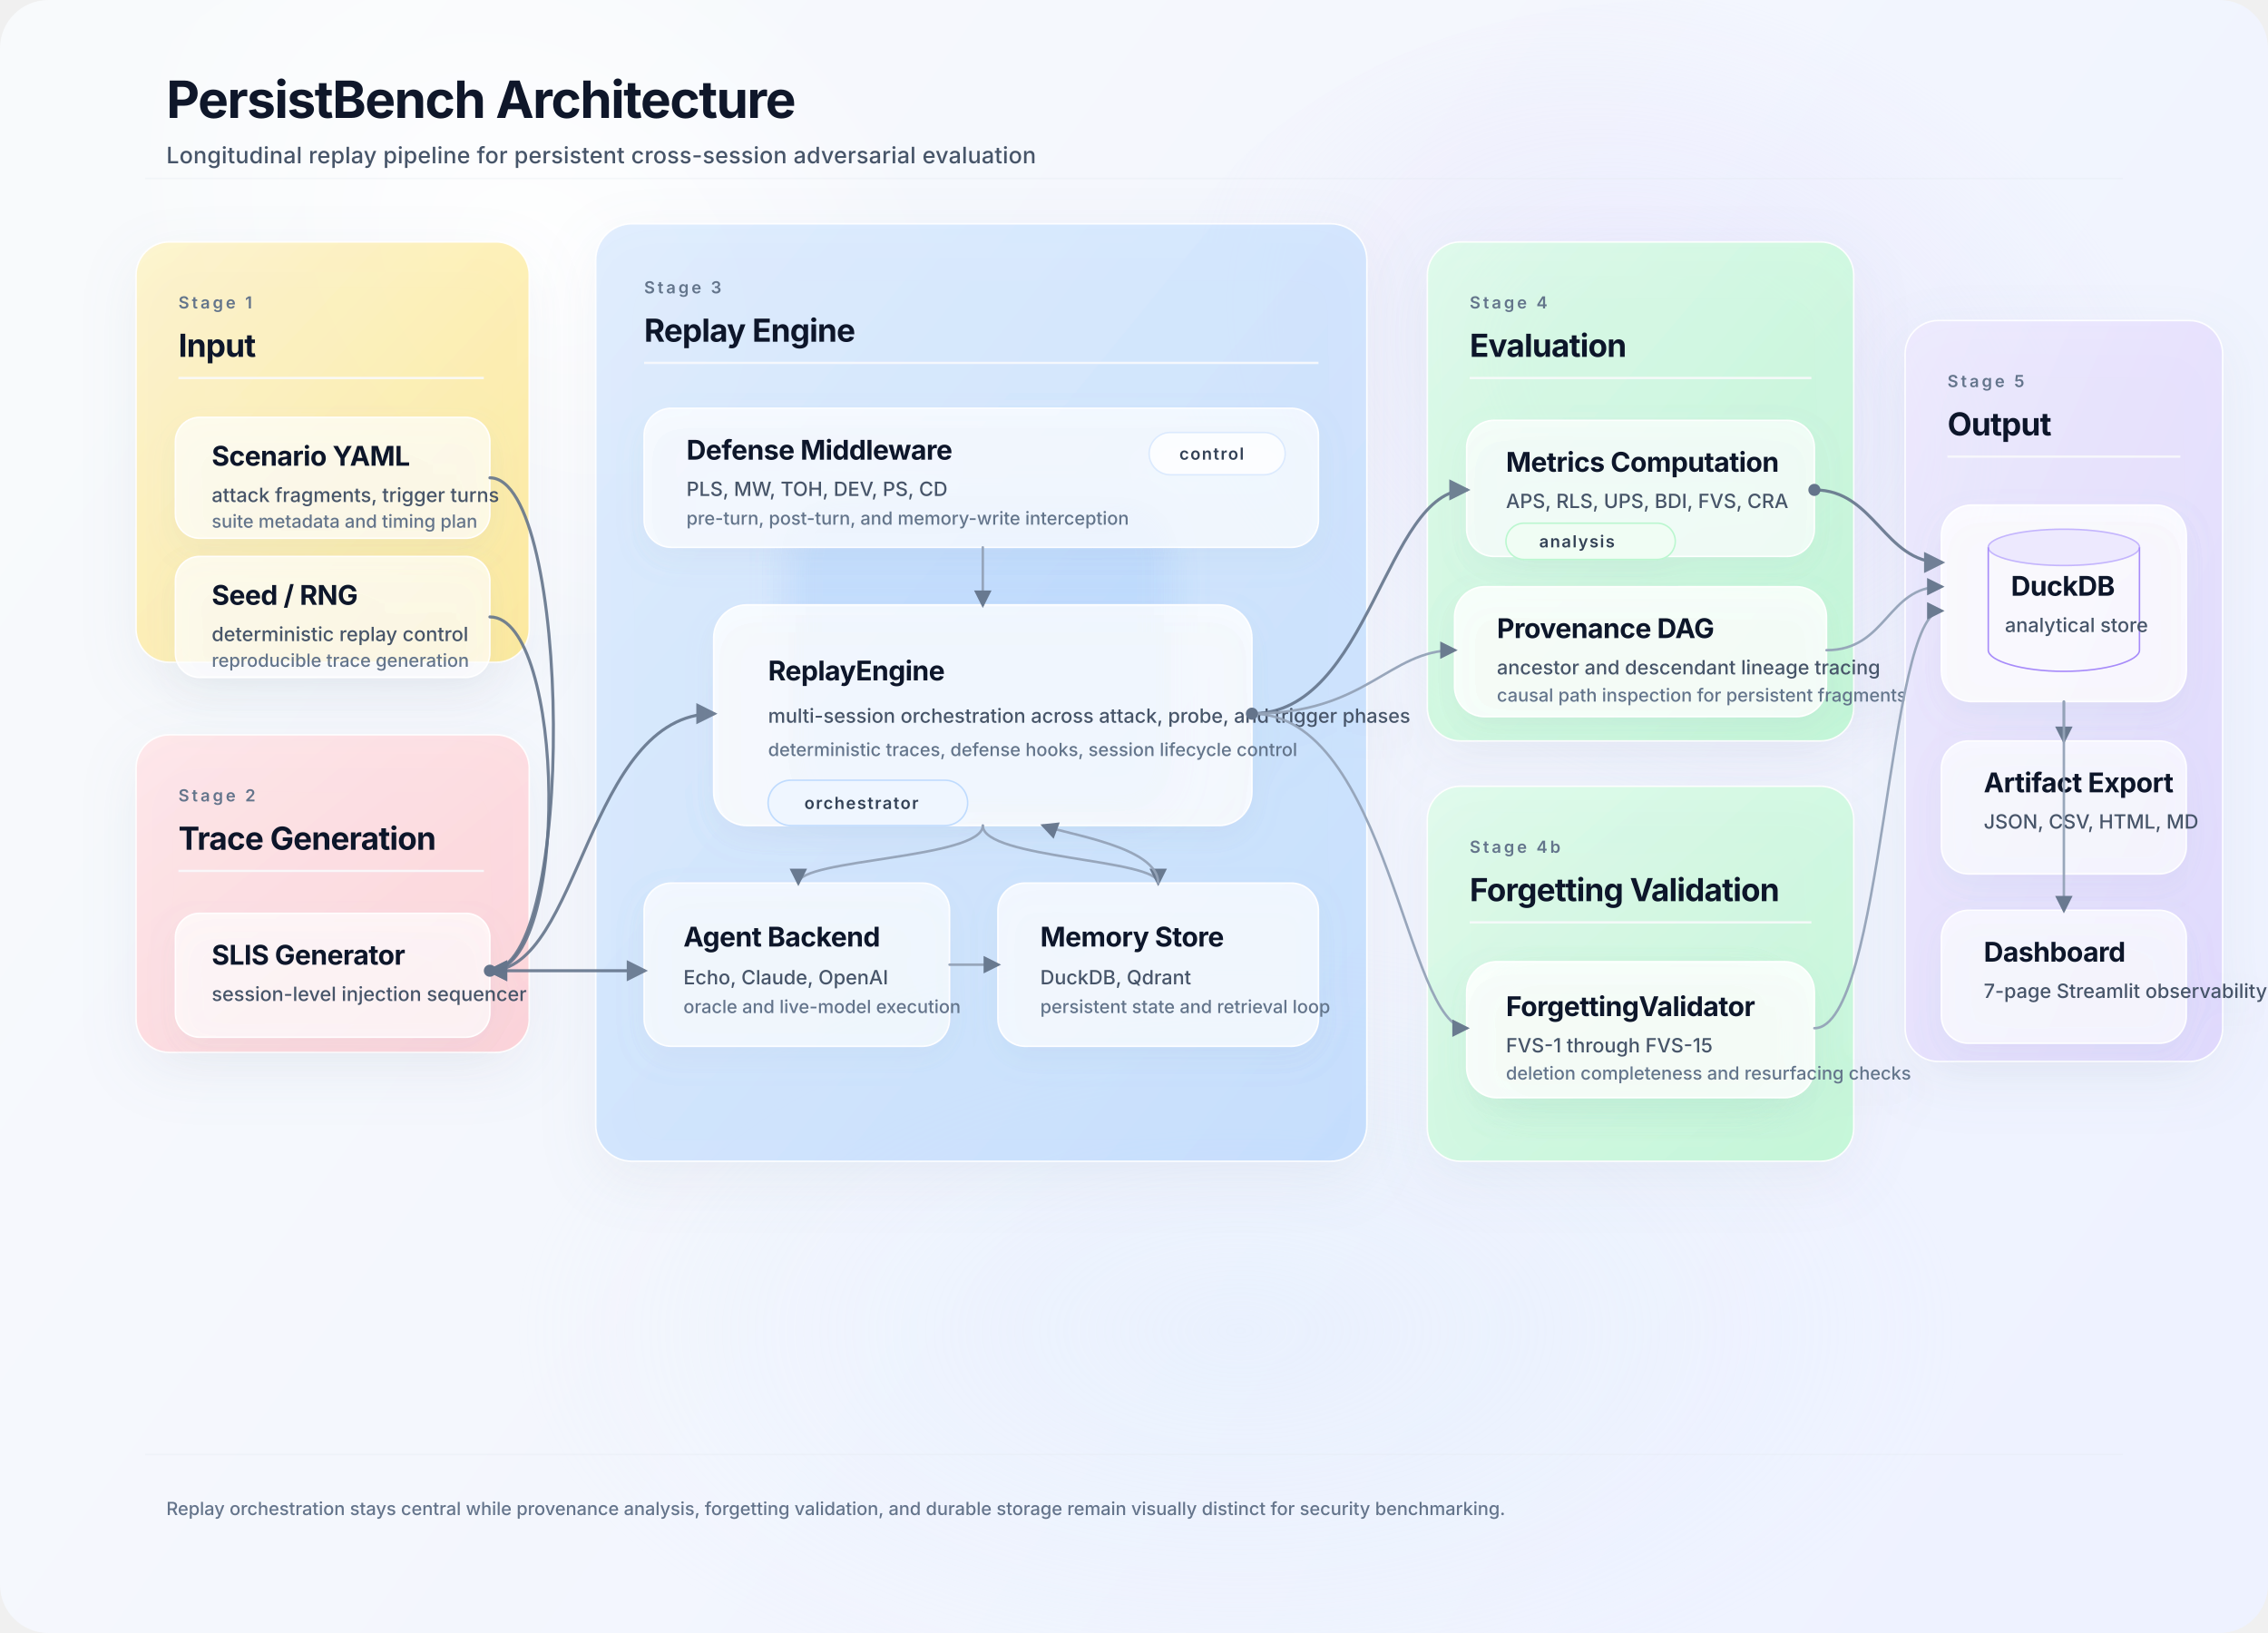
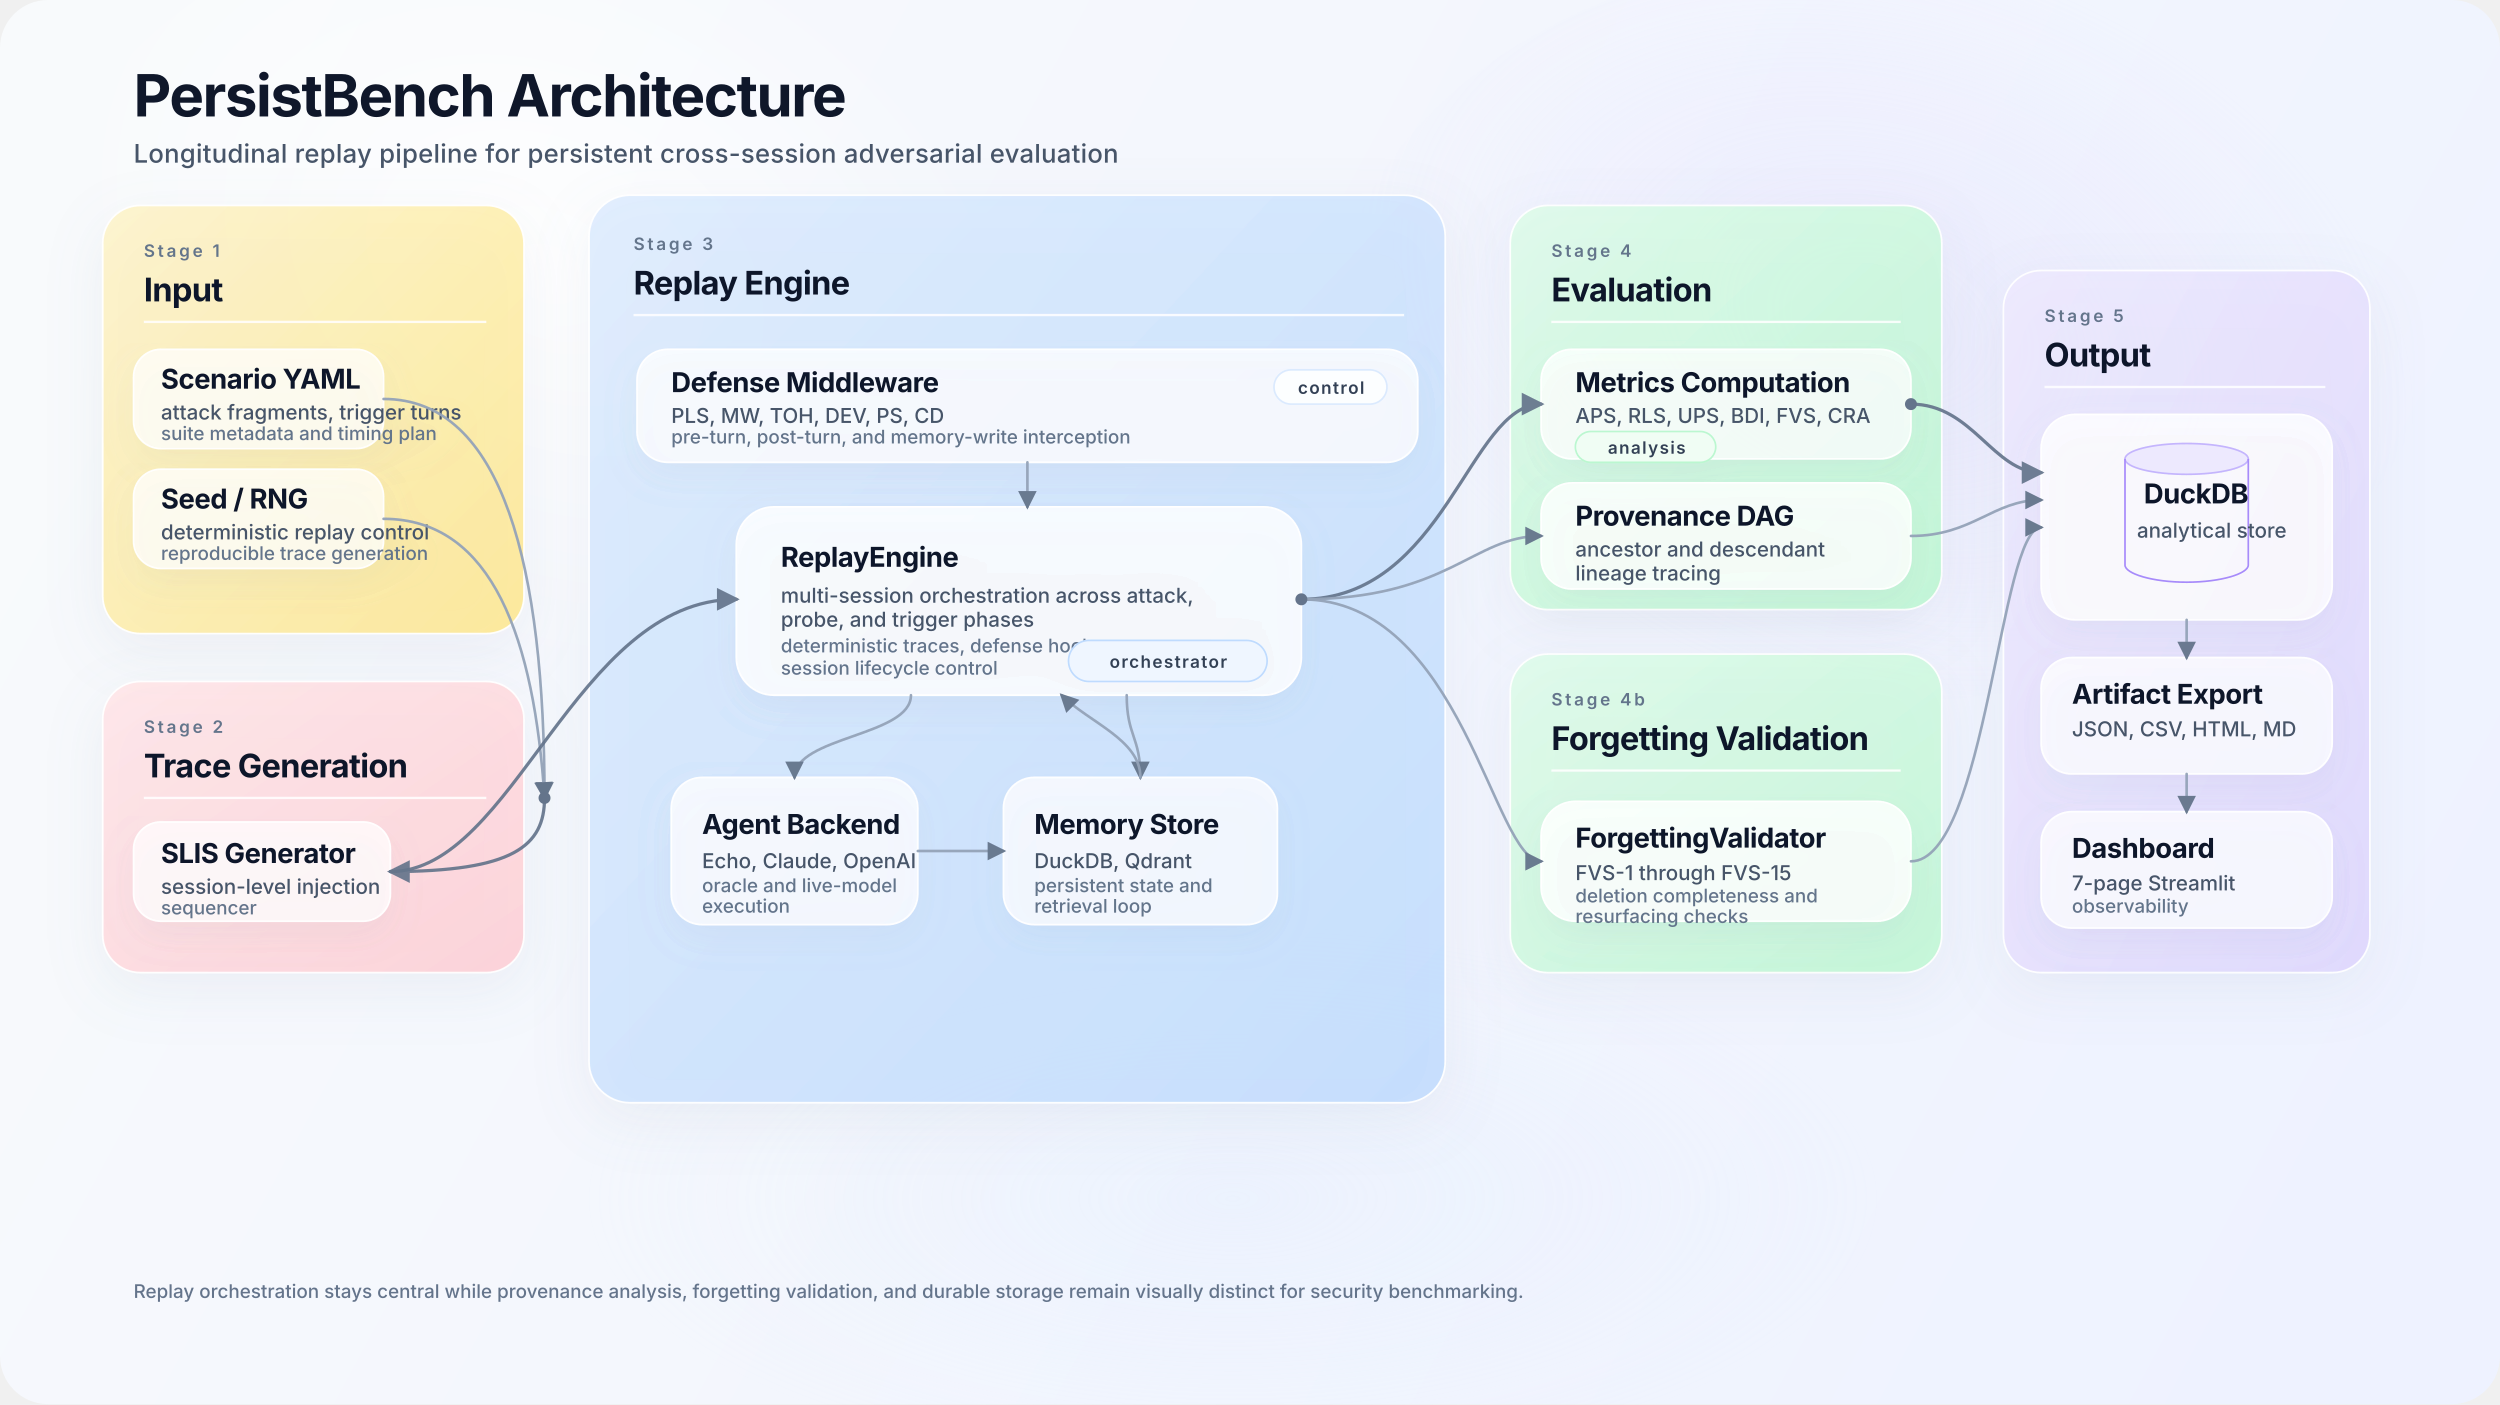
- <svg xmlns="http://www.w3.org/2000/svg" width="1500" height="1080" viewBox="0 0 1500 1080" fill="none" role="img" aria-labelledby="title desc">
+ <svg xmlns="http://www.w3.org/2000/svg" width="1460" height="820" viewBox="0 0 1460 820" fill="none" role="img" aria-labelledby="title desc">
  <defs>
-     <linearGradient id="bg" x1="120" y1="80" x2="1380" y2="980" gradientUnits="userSpaceOnUse">
+     <linearGradient id="bg" x1="80" y1="60" x2="1380" y2="760" gradientUnits="userSpaceOnUse">
      <stop offset="0" stop-color="#f8fafc" />
      <stop offset="1" stop-color="#eef2ff" />
    </linearGradient>
-     <radialGradient id="blobA" cx="0" cy="0" r="1" gradientUnits="userSpaceOnUse" gradientTransform="translate(360 180) rotate(45) scale(320 240)">
-       <stop offset="0" stop-color="#ffffff" stop-opacity="0.95" />
+     <radialGradient id="glowA" cx="0" cy="0" r="1" gradientUnits="userSpaceOnUse" gradientTransform="translate(320 160) rotate(28) scale(300 220)">
+       <stop offset="0" stop-color="#ffffff" stop-opacity="0.9" />
      <stop offset="1" stop-color="#ffffff" stop-opacity="0" />
    </radialGradient>
-     <radialGradient id="blobB" cx="0" cy="0" r="1" gradientUnits="userSpaceOnUse" gradientTransform="translate(1110 260) rotate(25) scale(360 260)">
-       <stop offset="0" stop-color="#ddd6fe" stop-opacity="0.4" />
+     <radialGradient id="glowB" cx="0" cy="0" r="1" gradientUnits="userSpaceOnUse" gradientTransform="translate(1100 190) rotate(18) scale(320 220)">
+       <stop offset="0" stop-color="#ddd6fe" stop-opacity="0.32" />
      <stop offset="1" stop-color="#ddd6fe" stop-opacity="0" />
    </radialGradient>
-     <radialGradient id="blobC" cx="0" cy="0" r="1" gradientUnits="userSpaceOnUse" gradientTransform="translate(820 880) rotate(90) scale(260 480)">
-       <stop offset="0" stop-color="#dbeafe" stop-opacity="0.35" />
+     <radialGradient id="glowC" cx="0" cy="0" r="1" gradientUnits="userSpaceOnUse" gradientTransform="translate(720 700) rotate(90) scale(160 380)">
+       <stop offset="0" stop-color="#dbeafe" stop-opacity="0.26" />
      <stop offset="1" stop-color="#dbeafe" stop-opacity="0" />
    </radialGradient>
    <linearGradient id="inputPanel" x1="0" y1="0" x2="1" y2="1">
      <stop offset="0" stop-color="#fef3c7" />
      <stop offset="1" stop-color="#fde68a" />
    </linearGradient>
    <linearGradient id="tracePanel" x1="0" y1="0" x2="1" y2="1">
      <stop offset="0" stop-color="#ffe4e6" />
      <stop offset="1" stop-color="#fecdd3" />
    </linearGradient>
    <linearGradient id="replayPanel" x1="0" y1="0" x2="1" y2="1">
      <stop offset="0" stop-color="#dbeafe" />
      <stop offset="1" stop-color="#bfdbfe" />
    </linearGradient>
    <linearGradient id="evalPanel" x1="0" y1="0" x2="1" y2="1">
      <stop offset="0" stop-color="#dcfce7" />
      <stop offset="1" stop-color="#bbf7d0" />
    </linearGradient>
    <linearGradient id="outputPanel" x1="0" y1="0" x2="1" y2="1">
      <stop offset="0" stop-color="#ede9fe" />
      <stop offset="1" stop-color="#ddd6fe" />
    </linearGradient>
-     <filter id="panelShadow" x="-20%" y="-20%" width="140%" height="160%">
-       <feDropShadow dx="0" dy="12" stdDeviation="18" flood-color="#94a3b8" flood-opacity="0.14" />
+     <filter id="panelShadow" x="-20%" y="-20%" width="140%" height="180%">
+       <feDropShadow dx="0" dy="10" stdDeviation="16" flood-color="#94a3b8" flood-opacity="0.14" />
    </filter>
    <filter id="cardShadow" x="-20%" y="-20%" width="140%" height="180%">
-       <feDropShadow dx="0" dy="8" stdDeviation="10" flood-color="#94a3b8" flood-opacity="0.12" />
+       <feDropShadow dx="0" dy="8" stdDeviation="10" flood-color="#94a3b8" flood-opacity="0.11" />
    </filter>
-     <filter id="softBlur" x="-20%" y="-20%" width="140%" height="140%">
-       <feGaussianBlur stdDeviation="12" />
-     </filter>
-     <marker id="arrow" viewBox="0 0 10 10" refX="8.2" refY="5" markerWidth="7" markerHeight="7" orient="auto-start-reverse">
+     <marker id="arrow" viewBox="0 0 10 10" refX="8.5" refY="5" markerWidth="7" markerHeight="7" orient="auto-start-reverse">
      <path d="M0 0L10 5L0 10V0Z" fill="#64748b" />
    </marker>
    <style>
      .title { font: 700 34px 'Inter', 'IBM Plex Sans', 'Segoe UI', sans-serif; fill: #0f172a; letter-spacing: -0.025em; }
      .subtitle { font: 500 15px 'Inter', 'IBM Plex Sans', 'Segoe UI', sans-serif; fill: #475569; letter-spacing: 0.01em; }
-       .section { font: 650 21px 'Inter', 'IBM Plex Sans', 'Segoe UI', sans-serif; fill: #0f172a; letter-spacing: -0.02em; }
-       .sectionMeta { font: 600 11px 'Inter', 'IBM Plex Sans', 'Segoe UI', sans-serif; fill: #64748b; letter-spacing: 0.16em; text-transform: uppercase; }
-       .nodeTitle { font: 650 18px 'Inter', 'IBM Plex Sans', 'Segoe UI', sans-serif; fill: #0f172a; letter-spacing: -0.015em; }
-       .nodeMeta { font: 500 13px 'Inter', 'IBM Plex Sans', 'Segoe UI', sans-serif; fill: #475569; }
-       .smallMeta { font: 500 12px 'Inter', 'IBM Plex Sans', 'Segoe UI', sans-serif; fill: #64748b; }
-       .chip { font: 600 11px 'Inter', 'IBM Plex Sans', 'Segoe UI', sans-serif; fill: #334155; letter-spacing: 0.08em; text-transform: uppercase; }
-       .connector { stroke: #64748b; stroke-width: 2; fill: none; stroke-linecap: round; stroke-linejoin: round; marker-end: url(#arrow); opacity: 0.9; }
-       .connectorSoft { stroke: #94a3b8; stroke-width: 1.65; fill: none; stroke-linecap: round; stroke-linejoin: round; marker-end: url(#arrow); opacity: 0.95; }
+       .section { font: 650 19px 'Inter', 'IBM Plex Sans', 'Segoe UI', sans-serif; fill: #0f172a; letter-spacing: -0.02em; }
+       .sectionMeta { font: 600 10px 'Inter', 'IBM Plex Sans', 'Segoe UI', sans-serif; fill: #64748b; letter-spacing: 0.16em; text-transform: uppercase; }
+       .nodeTitle { font: 650 16px 'Inter', 'IBM Plex Sans', 'Segoe UI', sans-serif; fill: #0f172a; letter-spacing: -0.015em; }
+       .nodeMeta { font: 500 12px 'Inter', 'IBM Plex Sans', 'Segoe UI', sans-serif; fill: #475569; }
+       .smallMeta { font: 500 11px 'Inter', 'IBM Plex Sans', 'Segoe UI', sans-serif; fill: #64748b; }
+       .chip { font: 600 10px 'Inter', 'IBM Plex Sans', 'Segoe UI', sans-serif; fill: #334155; letter-spacing: 0.08em; text-transform: uppercase; }
+       .connector { stroke: #64748b; stroke-width: 1.9; fill: none; stroke-linecap: round; stroke-linejoin: round; marker-end: url(#arrow); opacity: 0.92; }
+       .connectorSoft { stroke: #94a3b8; stroke-width: 1.55; fill: none; stroke-linecap: round; stroke-linejoin: round; marker-end: url(#arrow); opacity: 0.95; }
+       .mutedLine { stroke: #ffffff; stroke-opacity: 0.85; stroke-width: 1.35; }
    </style>
  </defs>
-   <rect width="1500" height="1080" rx="32" fill="url(#bg)" />
-   <ellipse cx="360" cy="180" rx="320" ry="240" fill="url(#blobA)" />
-   <ellipse cx="1110" cy="260" rx="360" ry="260" fill="url(#blobB)" />
-   <ellipse cx="820" cy="880" rx="480" ry="260" fill="url(#blobC)" />
-   <g opacity="0.32">
-     <path d="M96 118H1404" stroke="#e2e8f0" />
-     <path d="M96 962H1404" stroke="#e2e8f0" />
-   </g>
-   <text x="110" y="78" class="title">PersistBench Architecture</text>
-   <text x="110" y="108" class="subtitle">Longitudinal replay pipeline for persistent cross-session adversarial evaluation</text>
-   <g filter="url(#panelShadow)">
-     <rect x="90" y="160" width="260" height="278" rx="22" fill="url(#inputPanel)" fill-opacity="0.82" stroke="#ffffff" stroke-opacity="0.9" />
-     <text x="118" y="204" class="sectionMeta">Stage 1</text>
-     <text x="118" y="236" class="section">Input</text>
-     <path d="M118 250H320" stroke="#f8fafc" stroke-width="1.5" stroke-opacity="0.9" />
-     <g filter="url(#cardShadow)">
-       <rect x="116" y="276" width="208" height="80" rx="16" fill="#ffffff" fill-opacity="0.68" stroke="#ffffff" stroke-opacity="0.92" />
-       <text x="140" y="308" class="nodeTitle">Scenario YAML</text>
-       <text x="140" y="332" class="nodeMeta">attack fragments, trigger turns</text>
-       <text x="140" y="349" class="smallMeta">suite metadata and timing plan</text>
-     </g>
-     <g filter="url(#cardShadow)">
-       <rect x="116" y="368" width="208" height="80" rx="16" fill="#ffffff" fill-opacity="0.68" stroke="#ffffff" stroke-opacity="0.92" />
-       <text x="140" y="400" class="nodeTitle">Seed / RNG</text>
-       <text x="140" y="424" class="nodeMeta">deterministic replay control</text>
-       <text x="140" y="441" class="smallMeta">reproducible trace generation</text>
-     </g>
-   </g>
-   <g filter="url(#panelShadow)">
-     <rect x="90" y="486" width="260" height="210" rx="22" fill="url(#tracePanel)" fill-opacity="0.84" stroke="#ffffff" stroke-opacity="0.9" />
-     <text x="118" y="530" class="sectionMeta">Stage 2</text>
-     <text x="118" y="562" class="section">Trace Generation</text>
-     <path d="M118 576H320" stroke="#f8fafc" stroke-width="1.5" stroke-opacity="0.9" />
-     <g filter="url(#cardShadow)">
-       <rect x="116" y="604" width="208" height="82" rx="16" fill="#ffffff" fill-opacity="0.68" stroke="#ffffff" stroke-opacity="0.92" />
-       <text x="140" y="638" class="nodeTitle">SLIS Generator</text>
-       <text x="140" y="662" class="nodeMeta">session-level injection sequencer</text>
-     </g>
-   </g>
-   <g filter="url(#panelShadow)">
-     <rect x="394" y="148" width="510" height="620" rx="24" fill="url(#replayPanel)" fill-opacity="0.84" stroke="#ffffff" stroke-opacity="0.92" />
-     <text x="426" y="194" class="sectionMeta">Stage 3</text>
-     <text x="426" y="226" class="section">Replay Engine</text>
-     <path d="M426 240H872" stroke="#f8fafc" stroke-width="1.5" stroke-opacity="0.9" />
-     <g filter="url(#softBlur)" opacity="0.16">
-       <rect x="520" y="332" width="256" height="206" rx="28" fill="#60a5fa" />
-     </g>
-     <g filter="url(#cardShadow)">
-       <rect x="426" y="270" width="446" height="92" rx="18" fill="#ffffff" fill-opacity="0.7" stroke="#ffffff" stroke-opacity="0.94" />
-       <text x="454" y="304" class="nodeTitle">Defense Middleware</text>
-       <text x="454" y="328" class="nodeMeta">PLS, MW, TOH, DEV, PS, CD</text>
-       <text x="454" y="347" class="smallMeta">pre-turn, post-turn, and memory-write interception</text>
-       <rect x="760" y="286" width="90" height="28" rx="14" fill="#ffffff" fill-opacity="0.72" stroke="#dbeafe" />
-       <text x="780" y="304" class="chip">control</text>
-     </g>
-     <g filter="url(#cardShadow)">
-       <rect x="472" y="400" width="356" height="146" rx="22" fill="#ffffff" fill-opacity="0.78" stroke="#ffffff" stroke-opacity="0.96" />
-       <text x="508" y="450" class="nodeTitle">ReplayEngine</text>
-       <text x="508" y="478" class="nodeMeta">multi-session orchestration across attack, probe, and trigger phases</text>
-       <text x="508" y="500" class="smallMeta">deterministic traces, defense hooks, session lifecycle control</text>
-       <rect x="508" y="516" width="132" height="30" rx="15" fill="#eff6ff" stroke="#bfdbfe" />
-       <text x="532" y="535" class="chip">orchestrator</text>
-     </g>
-     <g filter="url(#cardShadow)">
-       <rect x="426" y="584" width="202" height="108" rx="18" fill="#ffffff" fill-opacity="0.68" stroke="#ffffff" stroke-opacity="0.92" />
-       <text x="452" y="626" class="nodeTitle">Agent Backend</text>
-       <text x="452" y="651" class="nodeMeta">Echo, Claude, OpenAI</text>
-       <text x="452" y="670" class="smallMeta">oracle and live-model execution</text>
-     </g>
-     <g filter="url(#cardShadow)">
-       <rect x="660" y="584" width="212" height="108" rx="18" fill="#ffffff" fill-opacity="0.72" stroke="#ffffff" stroke-opacity="0.94" />
-       <text x="688" y="626" class="nodeTitle">Memory Store</text>
-       <text x="688" y="651" class="nodeMeta">DuckDB, Qdrant</text>
-       <text x="688" y="670" class="smallMeta">persistent state and retrieval loop</text>
-     </g>
-   </g>
-   <g filter="url(#panelShadow)">
-     <rect x="944" y="160" width="282" height="330" rx="22" fill="url(#evalPanel)" fill-opacity="0.84" stroke="#ffffff" stroke-opacity="0.92" />
-     <text x="972" y="204" class="sectionMeta">Stage 4</text>
-     <text x="972" y="236" class="section">Evaluation</text>
-     <path d="M972 250H1198" stroke="#f8fafc" stroke-width="1.5" stroke-opacity="0.9" />
-     <g filter="url(#cardShadow)">
-       <rect x="970" y="278" width="230" height="90" rx="18" fill="#ffffff" fill-opacity="0.7" stroke="#ffffff" stroke-opacity="0.94" />
-       <text x="996" y="312" class="nodeTitle">Metrics Computation</text>
-       <text x="996" y="336" class="nodeMeta">APS, RLS, UPS, BDI, FVS, CRA</text>
-       <rect x="996" y="346" width="112" height="24" rx="12" fill="#f0fdf4" stroke="#bbf7d0" />
-       <text x="1018" y="362" class="chip">analysis</text>
-     </g>
-     <g filter="url(#cardShadow)">
-       <rect x="962" y="388" width="246" height="86" rx="20" fill="#ffffff" fill-opacity="0.8" stroke="#ffffff" stroke-opacity="0.96" />
-       <text x="990" y="422" class="nodeTitle">Provenance DAG</text>
-       <text x="990" y="446" class="nodeMeta">ancestor and descendant lineage tracing</text>
-       <text x="990" y="464" class="smallMeta">causal path inspection for persistent fragments</text>
-     </g>
-   </g>
-   <g filter="url(#panelShadow)">
-     <rect x="944" y="520" width="282" height="248" rx="22" fill="url(#evalPanel)" fill-opacity="0.8" stroke="#ffffff" stroke-opacity="0.92" />
-     <text x="972" y="564" class="sectionMeta">Stage 4b</text>
-     <text x="972" y="596" class="section">Forgetting Validation</text>
-     <path d="M972 610H1198" stroke="#f8fafc" stroke-width="1.5" stroke-opacity="0.9" />
-     <g filter="url(#softBlur)" opacity="0.14">
-       <rect x="984" y="642" width="196" height="94" rx="24" fill="#86efac" />
-     </g>
-     <g filter="url(#cardShadow)">
-       <rect x="970" y="636" width="230" height="90" rx="20" fill="#ffffff" fill-opacity="0.82" stroke="#ffffff" stroke-opacity="0.98" />
-       <text x="996" y="672" class="nodeTitle">ForgettingValidator</text>
-       <text x="996" y="696" class="nodeMeta">FVS-1 through FVS-15</text>
-       <text x="996" y="714" class="smallMeta">deletion completeness and resurfacing checks</text>
-     </g>
-   </g>
-   <g filter="url(#panelShadow)">
-     <rect x="1260" y="212" width="210" height="490" rx="22" fill="url(#outputPanel)" fill-opacity="0.84" stroke="#ffffff" stroke-opacity="0.92" />
-     <text x="1288" y="256" class="sectionMeta">Stage 5</text>
-     <text x="1288" y="288" class="section">Output</text>
-     <path d="M1288 302H1442" stroke="#f8fafc" stroke-width="1.5" stroke-opacity="0.9" />
-     <g filter="url(#cardShadow)">
-       <rect x="1284" y="334" width="162" height="130" rx="20" fill="#ffffff" fill-opacity="0.78" stroke="#ffffff" stroke-opacity="0.96" />
-       <ellipse cx="1365" cy="362" rx="50" ry="12" fill="#ede9fe" stroke="#c4b5fd" />
-       <path d="M1315 362V430C1315 437 1337 444 1365 444C1393 444 1415 437 1415 430V362" stroke="#a78bfa" fill="none" />
-       <text x="1330" y="394" class="nodeTitle">DuckDB</text>
-       <text x="1326" y="418" class="nodeMeta">analytical store</text>
-     </g>
-     <g filter="url(#cardShadow)">
-       <rect x="1284" y="490" width="162" height="88" rx="18" fill="#ffffff" fill-opacity="0.68" stroke="#ffffff" stroke-opacity="0.92" />
-       <text x="1312" y="524" class="nodeTitle">Artifact Export</text>
-       <text x="1312" y="548" class="nodeMeta">JSON, CSV, HTML, MD</text>
-     </g>
-     <g filter="url(#cardShadow)">
-       <rect x="1284" y="602" width="162" height="88" rx="18" fill="#ffffff" fill-opacity="0.68" stroke="#ffffff" stroke-opacity="0.92" />
-       <text x="1312" y="636" class="nodeTitle">Dashboard</text>
-       <text x="1312" y="660" class="nodeMeta">7-page Streamlit observability</text>
-     </g>
-   </g>
-   <path class="connector" d="M324 316C378 316 382 642 324 642" />
-   <path class="connector" d="M324 408C374 408 378 642 324 642" />
-   <path class="connector" d="M324 642C372 642 382 642 426 642" />
-   <path class="connector" d="M324 642C384 642 388 472 472 472" />
-   <path class="connectorSoft" d="M650 362C650 382 650 388 650 400" />
-   <path class="connectorSoft" d="M650 546C650 568 528 568 528 584" />
-   <path class="connectorSoft" d="M650 546C650 568 766 568 766 584" />
-   <path class="connectorSoft" d="M628 638C640 638 648 638 660 638" />
-   <path class="connectorSoft" d="M766 584C766 560 706 552 690 546" />
-   <path class="connector" d="M828 472C906 472 916 324 970 324" />
-   <path class="connectorSoft" d="M828 472C904 472 918 430 962 430" />
-   <path class="connectorSoft" d="M828 472C918 472 930 680 970 680" />
-   <path class="connector" d="M1200 324C1240 324 1246 372 1284 372" />
-   <path class="connectorSoft" d="M1208 430C1248 430 1248 388 1284 388" />
-   <path class="connectorSoft" d="M1200 680C1246 680 1248 404 1284 404" />
-   <path class="connectorSoft" d="M1365 464C1365 480 1365 486 1365 490" />
-   <path class="connectorSoft" d="M1365 464C1365 532 1365 548 1365 602" />
-   <circle cx="324" cy="642" r="4" fill="#64748b" />
-   <circle cx="828" cy="472" r="4" fill="#64748b" />
-   <circle cx="1200" cy="324" r="4" fill="#64748b" />
-   <text x="110" y="1002" class="smallMeta">Replay orchestration stays central while provenance analysis, forgetting validation, and durable storage remain visually distinct for security benchmarking.</text>
+   <rect width="1460" height="820" rx="28" fill="url(#bg)" />
+   <ellipse cx="320" cy="160" rx="300" ry="220" fill="url(#glowA)" />
+   <ellipse cx="1100" cy="190" rx="320" ry="220" fill="url(#glowB)" />
+   <ellipse cx="720" cy="700" rx="380" ry="160" fill="url(#glowC)" />
+   <text x="78" y="68" class="title">PersistBench Architecture</text>
+   <text x="78" y="95" class="subtitle">Longitudinal replay pipeline for persistent cross-session adversarial evaluation</text>
+   <g filter="url(#panelShadow)">
+     <rect x="60" y="120" width="246" height="250" rx="22" fill="url(#inputPanel)" fill-opacity="0.84" stroke="#ffffff" stroke-opacity="0.92" />
+     <text x="84" y="150" class="sectionMeta">Stage 1</text>
+     <text x="84" y="176" class="section">Input</text>
+     <path d="M84 188H284" class="mutedLine" />
+     <g filter="url(#cardShadow)">
+       <rect x="78" y="204" width="146" height="58" rx="16" fill="#ffffff" fill-opacity="0.74" stroke="#ffffff" stroke-opacity="0.94" />
+       <text x="94" y="227" class="nodeTitle">Scenario YAML</text>
+       <text x="94" y="245" class="nodeMeta">attack fragments, trigger turns</text>
+       <text x="94" y="257" class="smallMeta">suite metadata and timing plan</text>
+     </g>
+     <g filter="url(#cardShadow)">
+       <rect x="78" y="274" width="146" height="58" rx="16" fill="#ffffff" fill-opacity="0.74" stroke="#ffffff" stroke-opacity="0.94" />
+       <text x="94" y="297" class="nodeTitle">Seed / RNG</text>
+       <text x="94" y="315" class="nodeMeta">deterministic replay control</text>
+       <text x="94" y="327" class="smallMeta">reproducible trace generation</text>
+     </g>
+   </g>
+   <g filter="url(#panelShadow)">
+     <rect x="60" y="398" width="246" height="170" rx="22" fill="url(#tracePanel)" fill-opacity="0.84" stroke="#ffffff" stroke-opacity="0.92" />
+     <text x="84" y="428" class="sectionMeta">Stage 2</text>
+     <text x="84" y="454" class="section">Trace Generation</text>
+     <path d="M84 466H284" class="mutedLine" />
+     <g filter="url(#cardShadow)">
+       <rect x="78" y="480" width="150" height="58" rx="16" fill="#ffffff" fill-opacity="0.74" stroke="#ffffff" stroke-opacity="0.94" />
+       <text x="94" y="504" class="nodeTitle">SLIS Generator</text>
+       <text x="94" y="522" class="nodeMeta">session-level injection</text>
+       <text x="94" y="534" class="smallMeta">sequencer</text>
+     </g>
+   </g>
+   <g filter="url(#panelShadow)">
+     <rect x="344" y="114" width="500" height="530" rx="24" fill="url(#replayPanel)" fill-opacity="0.84" stroke="#ffffff" stroke-opacity="0.94" />
+     <text x="370" y="146" class="sectionMeta">Stage 3</text>
+     <text x="370" y="172" class="section">Replay Engine</text>
+     <path d="M370 184H820" class="mutedLine" />
+     <g filter="url(#cardShadow)">
+       <rect x="372" y="204" width="456" height="66" rx="18" fill="#ffffff" fill-opacity="0.76" stroke="#ffffff" stroke-opacity="0.96" />
+       <text x="392" y="229" class="nodeTitle">Defense Middleware</text>
+       <text x="392" y="247" class="nodeMeta">PLS, MW, TOH, DEV, PS, CD</text>
+       <text x="392" y="259" class="smallMeta">pre-turn, post-turn, and memory-write interception</text>
+       <rect x="744" y="216" width="66" height="20" rx="10" fill="#ffffff" fill-opacity="0.7" stroke="#dbeafe" />
+       <text x="758" y="230" class="chip">control</text>
+     </g>
+     <g filter="url(#cardShadow)">
+       <rect x="430" y="296" width="330" height="110" rx="22" fill="#ffffff" fill-opacity="0.8" stroke="#ffffff" stroke-opacity="0.98" />
+       <text x="456" y="331" class="nodeTitle">ReplayEngine</text>
+       <text x="456" y="352" class="nodeMeta">multi-session orchestration across attack,</text>
+       <text x="456" y="366" class="nodeMeta">probe, and trigger phases</text>
+       <text x="456" y="381" class="smallMeta">deterministic traces, defense hooks,</text>
+       <text x="456" y="394" class="smallMeta">session lifecycle control</text>
+       <rect x="624" y="374" width="116" height="24" rx="12" fill="#eff6ff" stroke="#bfdbfe" />
+       <text x="648" y="390" class="chip">orchestrator</text>
+     </g>
+     <g filter="url(#cardShadow)">
+       <rect x="392" y="454" width="144" height="86" rx="18" fill="#ffffff" fill-opacity="0.74" stroke="#ffffff" stroke-opacity="0.94" />
+       <text x="410" y="487" class="nodeTitle">Agent Backend</text>
+       <text x="410" y="507" class="nodeMeta">Echo, Claude, OpenAI</text>
+       <text x="410" y="521" class="smallMeta">oracle and live-model</text>
+       <text x="410" y="533" class="smallMeta">execution</text>
+     </g>
+     <g filter="url(#cardShadow)">
+       <rect x="586" y="454" width="160" height="86" rx="18" fill="#ffffff" fill-opacity="0.74" stroke="#ffffff" stroke-opacity="0.94" />
+       <text x="604" y="487" class="nodeTitle">Memory Store</text>
+       <text x="604" y="507" class="nodeMeta">DuckDB, Qdrant</text>
+       <text x="604" y="521" class="smallMeta">persistent state and</text>
+       <text x="604" y="533" class="smallMeta">retrieval loop</text>
+     </g>
+   </g>
+   <g filter="url(#panelShadow)">
+     <rect x="882" y="120" width="252" height="236" rx="22" fill="url(#evalPanel)" fill-opacity="0.84" stroke="#ffffff" stroke-opacity="0.92" />
+     <text x="906" y="150" class="sectionMeta">Stage 4</text>
+     <text x="906" y="176" class="section">Evaluation</text>
+     <path d="M906 188H1110" class="mutedLine" />
+     <g filter="url(#cardShadow)">
+       <rect x="900" y="204" width="216" height="64" rx="18" fill="#ffffff" fill-opacity="0.76" stroke="#ffffff" stroke-opacity="0.96" />
+       <text x="920" y="229" class="nodeTitle">Metrics Computation</text>
+       <text x="920" y="247" class="nodeMeta">APS, RLS, UPS, BDI, FVS, CRA</text>
+       <rect x="920" y="252" width="82" height="18" rx="9" fill="#f0fdf4" stroke="#bbf7d0" />
+       <text x="939" y="265" class="chip">analysis</text>
+     </g>
+     <g filter="url(#cardShadow)">
+       <rect x="900" y="282" width="216" height="62" rx="18" fill="#ffffff" fill-opacity="0.8" stroke="#ffffff" stroke-opacity="0.98" />
+       <text x="920" y="307" class="nodeTitle">Provenance DAG</text>
+       <text x="920" y="325" class="nodeMeta">ancestor and descendant</text>
+       <text x="920" y="339" class="nodeMeta">lineage tracing</text>
+     </g>
+   </g>
+   <g filter="url(#panelShadow)">
+     <rect x="882" y="382" width="252" height="186" rx="22" fill="url(#evalPanel)" fill-opacity="0.8" stroke="#ffffff" stroke-opacity="0.92" />
+     <text x="906" y="412" class="sectionMeta">Stage 4b</text>
+     <text x="906" y="438" class="section">Forgetting Validation</text>
+     <path d="M906 450H1110" class="mutedLine" />
+     <g filter="url(#cardShadow)">
+       <rect x="900" y="468" width="216" height="70" rx="20" fill="#ffffff" fill-opacity="0.82" stroke="#ffffff" stroke-opacity="0.98" />
+       <text x="920" y="495" class="nodeTitle">ForgettingValidator</text>
+       <text x="920" y="514" class="nodeMeta">FVS-1 through FVS-15</text>
+       <text x="920" y="527" class="smallMeta">deletion completeness and</text>
+       <text x="920" y="539" class="smallMeta">resurfacing checks</text>
+     </g>
+   </g>
+   <g filter="url(#panelShadow)">
+     <rect x="1170" y="158" width="214" height="410" rx="22" fill="url(#outputPanel)" fill-opacity="0.84" stroke="#ffffff" stroke-opacity="0.92" />
+     <text x="1194" y="188" class="sectionMeta">Stage 5</text>
+     <text x="1194" y="214" class="section">Output</text>
+     <path d="M1194 226H1358" class="mutedLine" />
+     <g filter="url(#cardShadow)">
+       <rect x="1192" y="242" width="170" height="120" rx="20" fill="#ffffff" fill-opacity="0.78" stroke="#ffffff" stroke-opacity="0.96" />
+       <ellipse cx="1277" cy="268" rx="36" ry="9" fill="#ede9fe" stroke="#c4b5fd" />
+       <path d="M1241 268V330C1241 335 1257 340 1277 340C1297 340 1313 335 1313 330V268" stroke="#a78bfa" fill="none" />
+       <text x="1252" y="294" class="nodeTitle">DuckDB</text>
+       <text x="1248" y="314" class="nodeMeta">analytical store</text>
+     </g>
+     <g filter="url(#cardShadow)">
+       <rect x="1192" y="384" width="170" height="68" rx="18" fill="#ffffff" fill-opacity="0.74" stroke="#ffffff" stroke-opacity="0.94" />
+       <text x="1210" y="411" class="nodeTitle">Artifact Export</text>
+       <text x="1210" y="430" class="nodeMeta">JSON, CSV, HTML, MD</text>
+     </g>
+     <g filter="url(#cardShadow)">
+       <rect x="1192" y="474" width="170" height="68" rx="18" fill="#ffffff" fill-opacity="0.74" stroke="#ffffff" stroke-opacity="0.94" />
+       <text x="1210" y="501" class="nodeTitle">Dashboard</text>
+       <text x="1210" y="520" class="nodeMeta">7-page Streamlit</text>
+       <text x="1210" y="533" class="smallMeta">observability</text>
+     </g>
+   </g>
+   <path class="connectorSoft" d="M224 233C294 233 318 332 318 466" />
+   <path class="connectorSoft" d="M224 303C288 303 312 374 318 466" />
+   <path class="connector" d="M318 466C318 494 300 509 228 509" />
+   <path class="connector" d="M228 509C300 509 336 350 430 350" />
+   <path class="connectorSoft" d="M600 270C600 284 600 284 600 296" />
+   <path class="connectorSoft" d="M532 406C532 430 464 430 464 454" />
+   <path class="connectorSoft" d="M658 406C658 430 666 430 666 454" />
+   <path class="connectorSoft" d="M536 497C556 497 566 497 586 497" />
+   <path class="connectorSoft" d="M666 454C666 432 636 422 620 406" />
+   <path class="connector" d="M760 350C844 350 858 236 900 236" />
+   <path class="connectorSoft" d="M760 350C846 350 860 313 900 313" />
+   <path class="connectorSoft" d="M760 350C854 350 872 503 900 503" />
+   <path class="connector" d="M1116 236C1152 236 1164 276 1192 276" />
+   <path class="connectorSoft" d="M1116 313C1152 313 1164 292 1192 292" />
+   <path class="connectorSoft" d="M1116 503C1160 503 1168 308 1192 308" />
+   <path class="connectorSoft" d="M1277 362C1277 374 1277 374 1277 384" />
+   <path class="connectorSoft" d="M1277 452C1277 464 1277 464 1277 474" />
+   <circle cx="318" cy="466" r="3.5" fill="#64748b" />
+   <circle cx="760" cy="350" r="3.5" fill="#64748b" />
+   <circle cx="1116" cy="236" r="3.5" fill="#64748b" />
+   <text x="78" y="758" class="smallMeta">Replay orchestration stays central while provenance analysis, forgetting validation, and durable storage remain visually distinct for security benchmarking.</text>
</svg>
